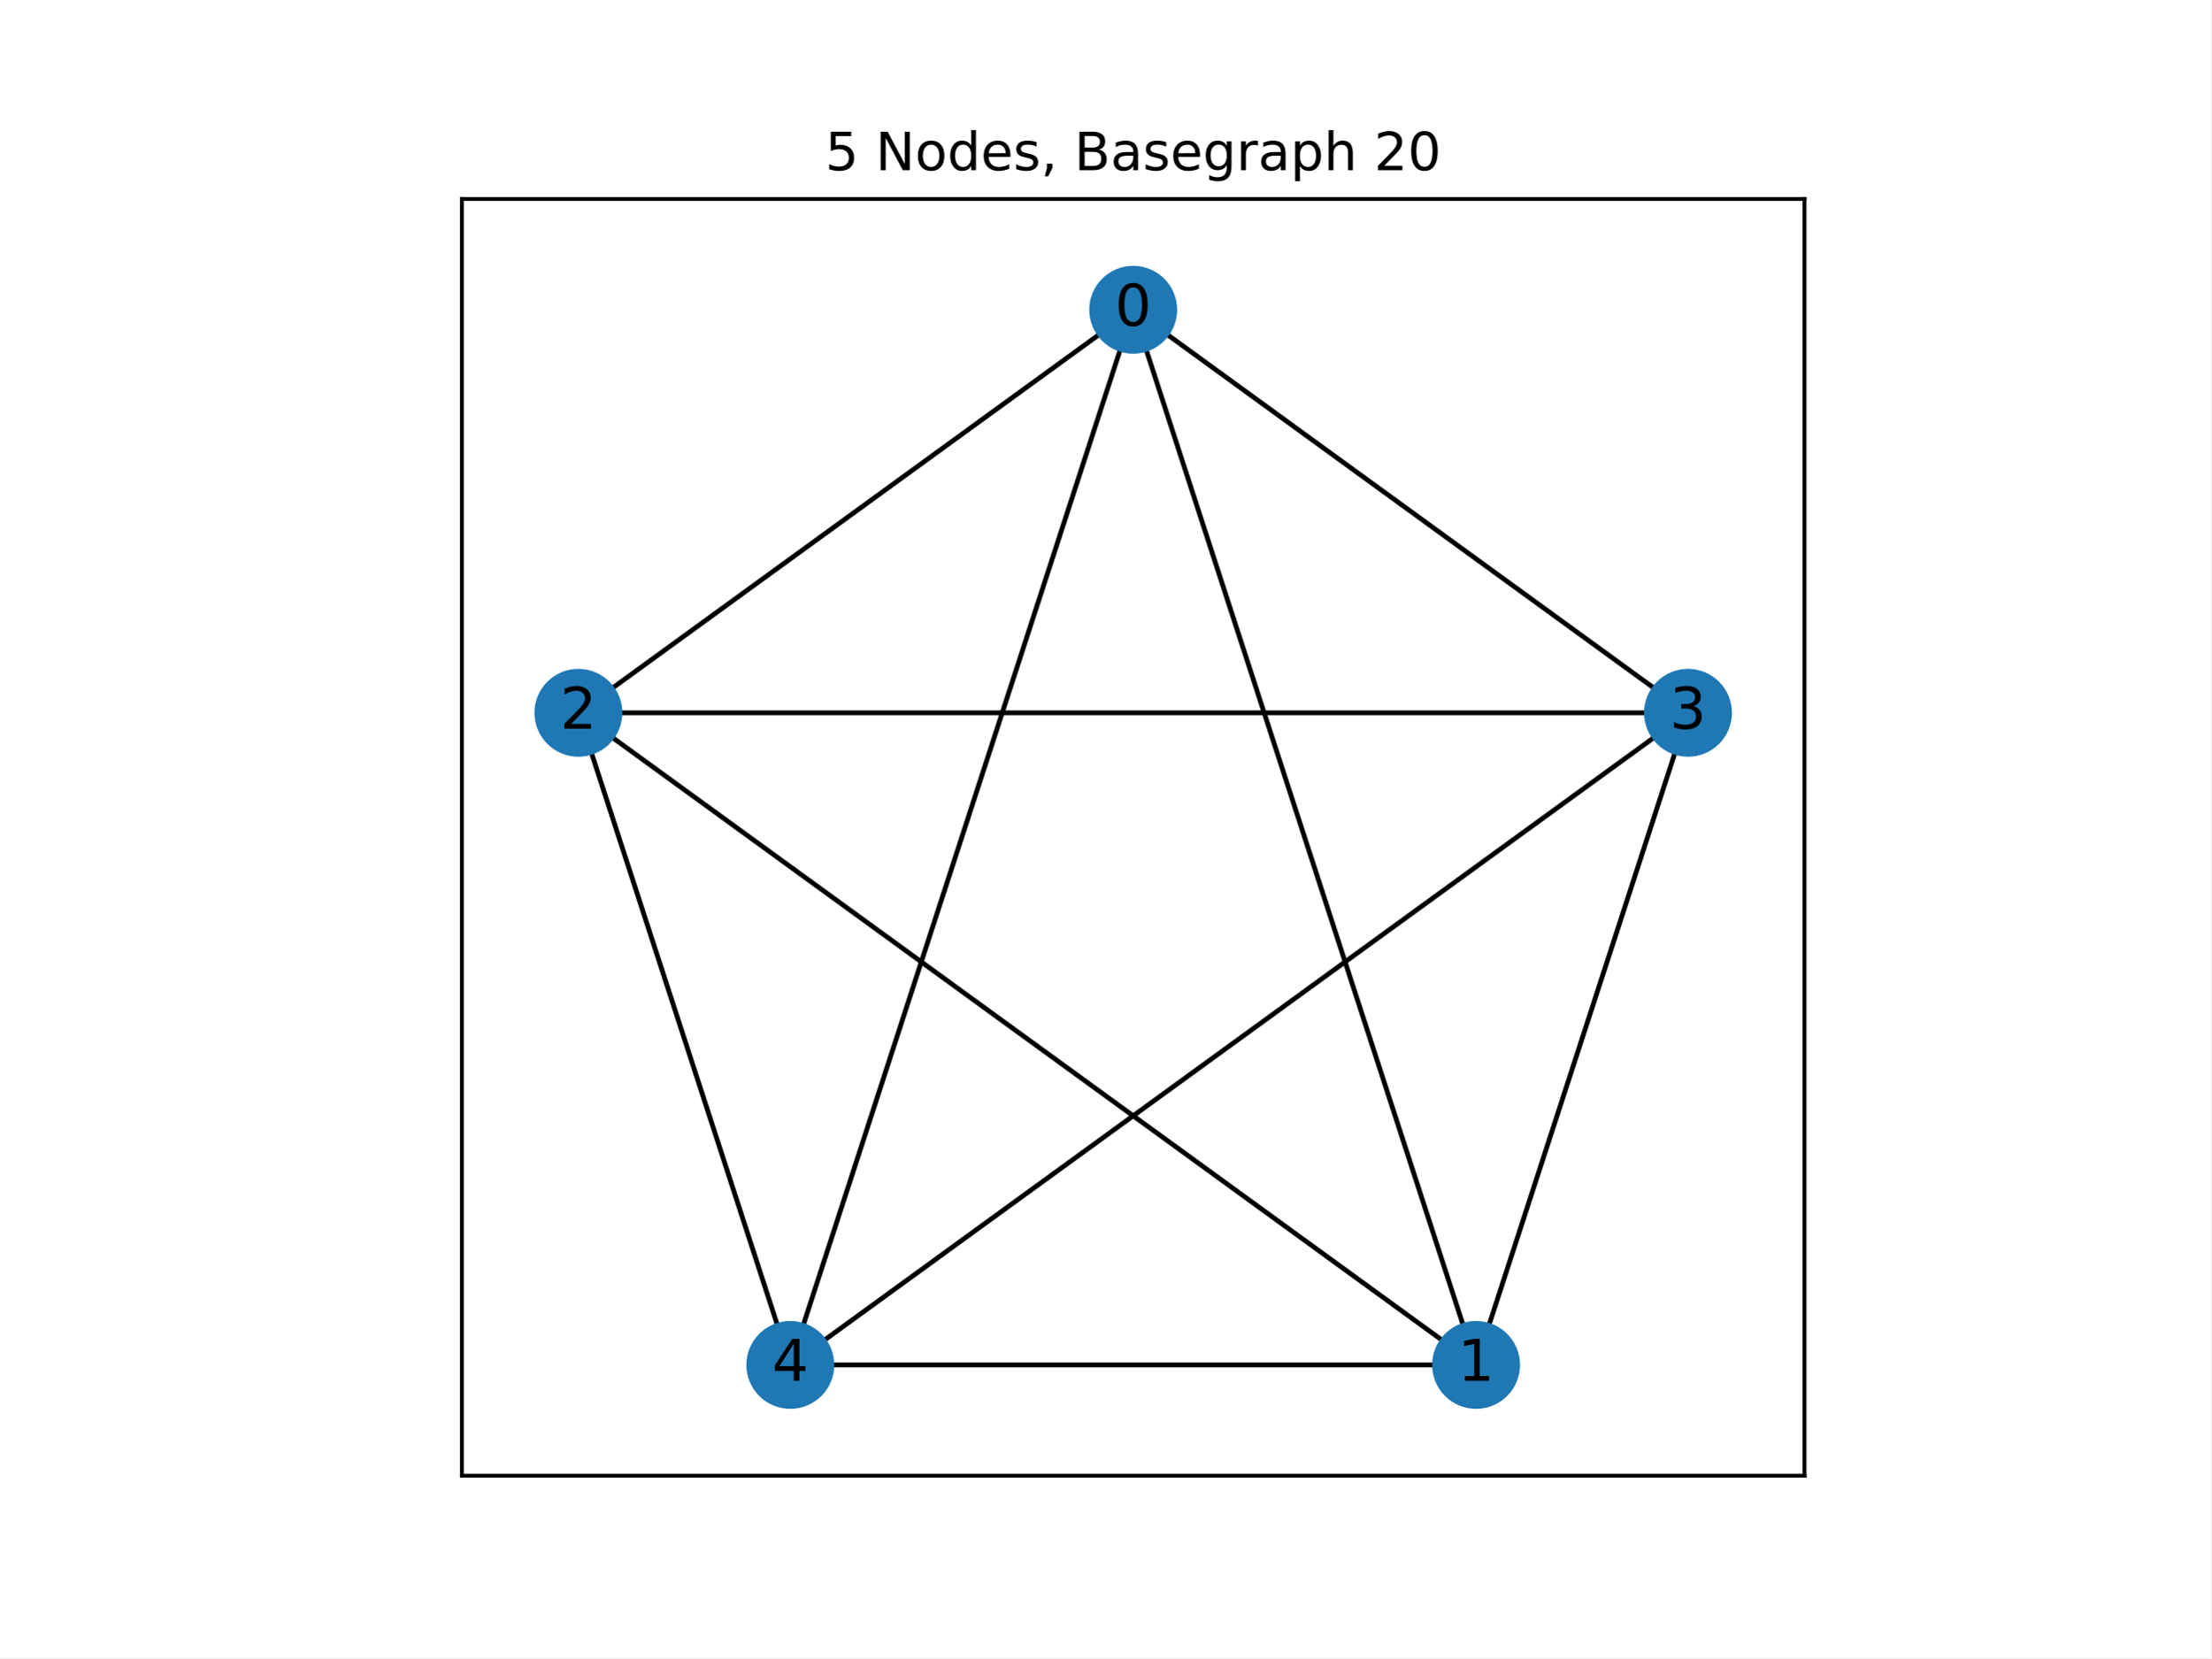
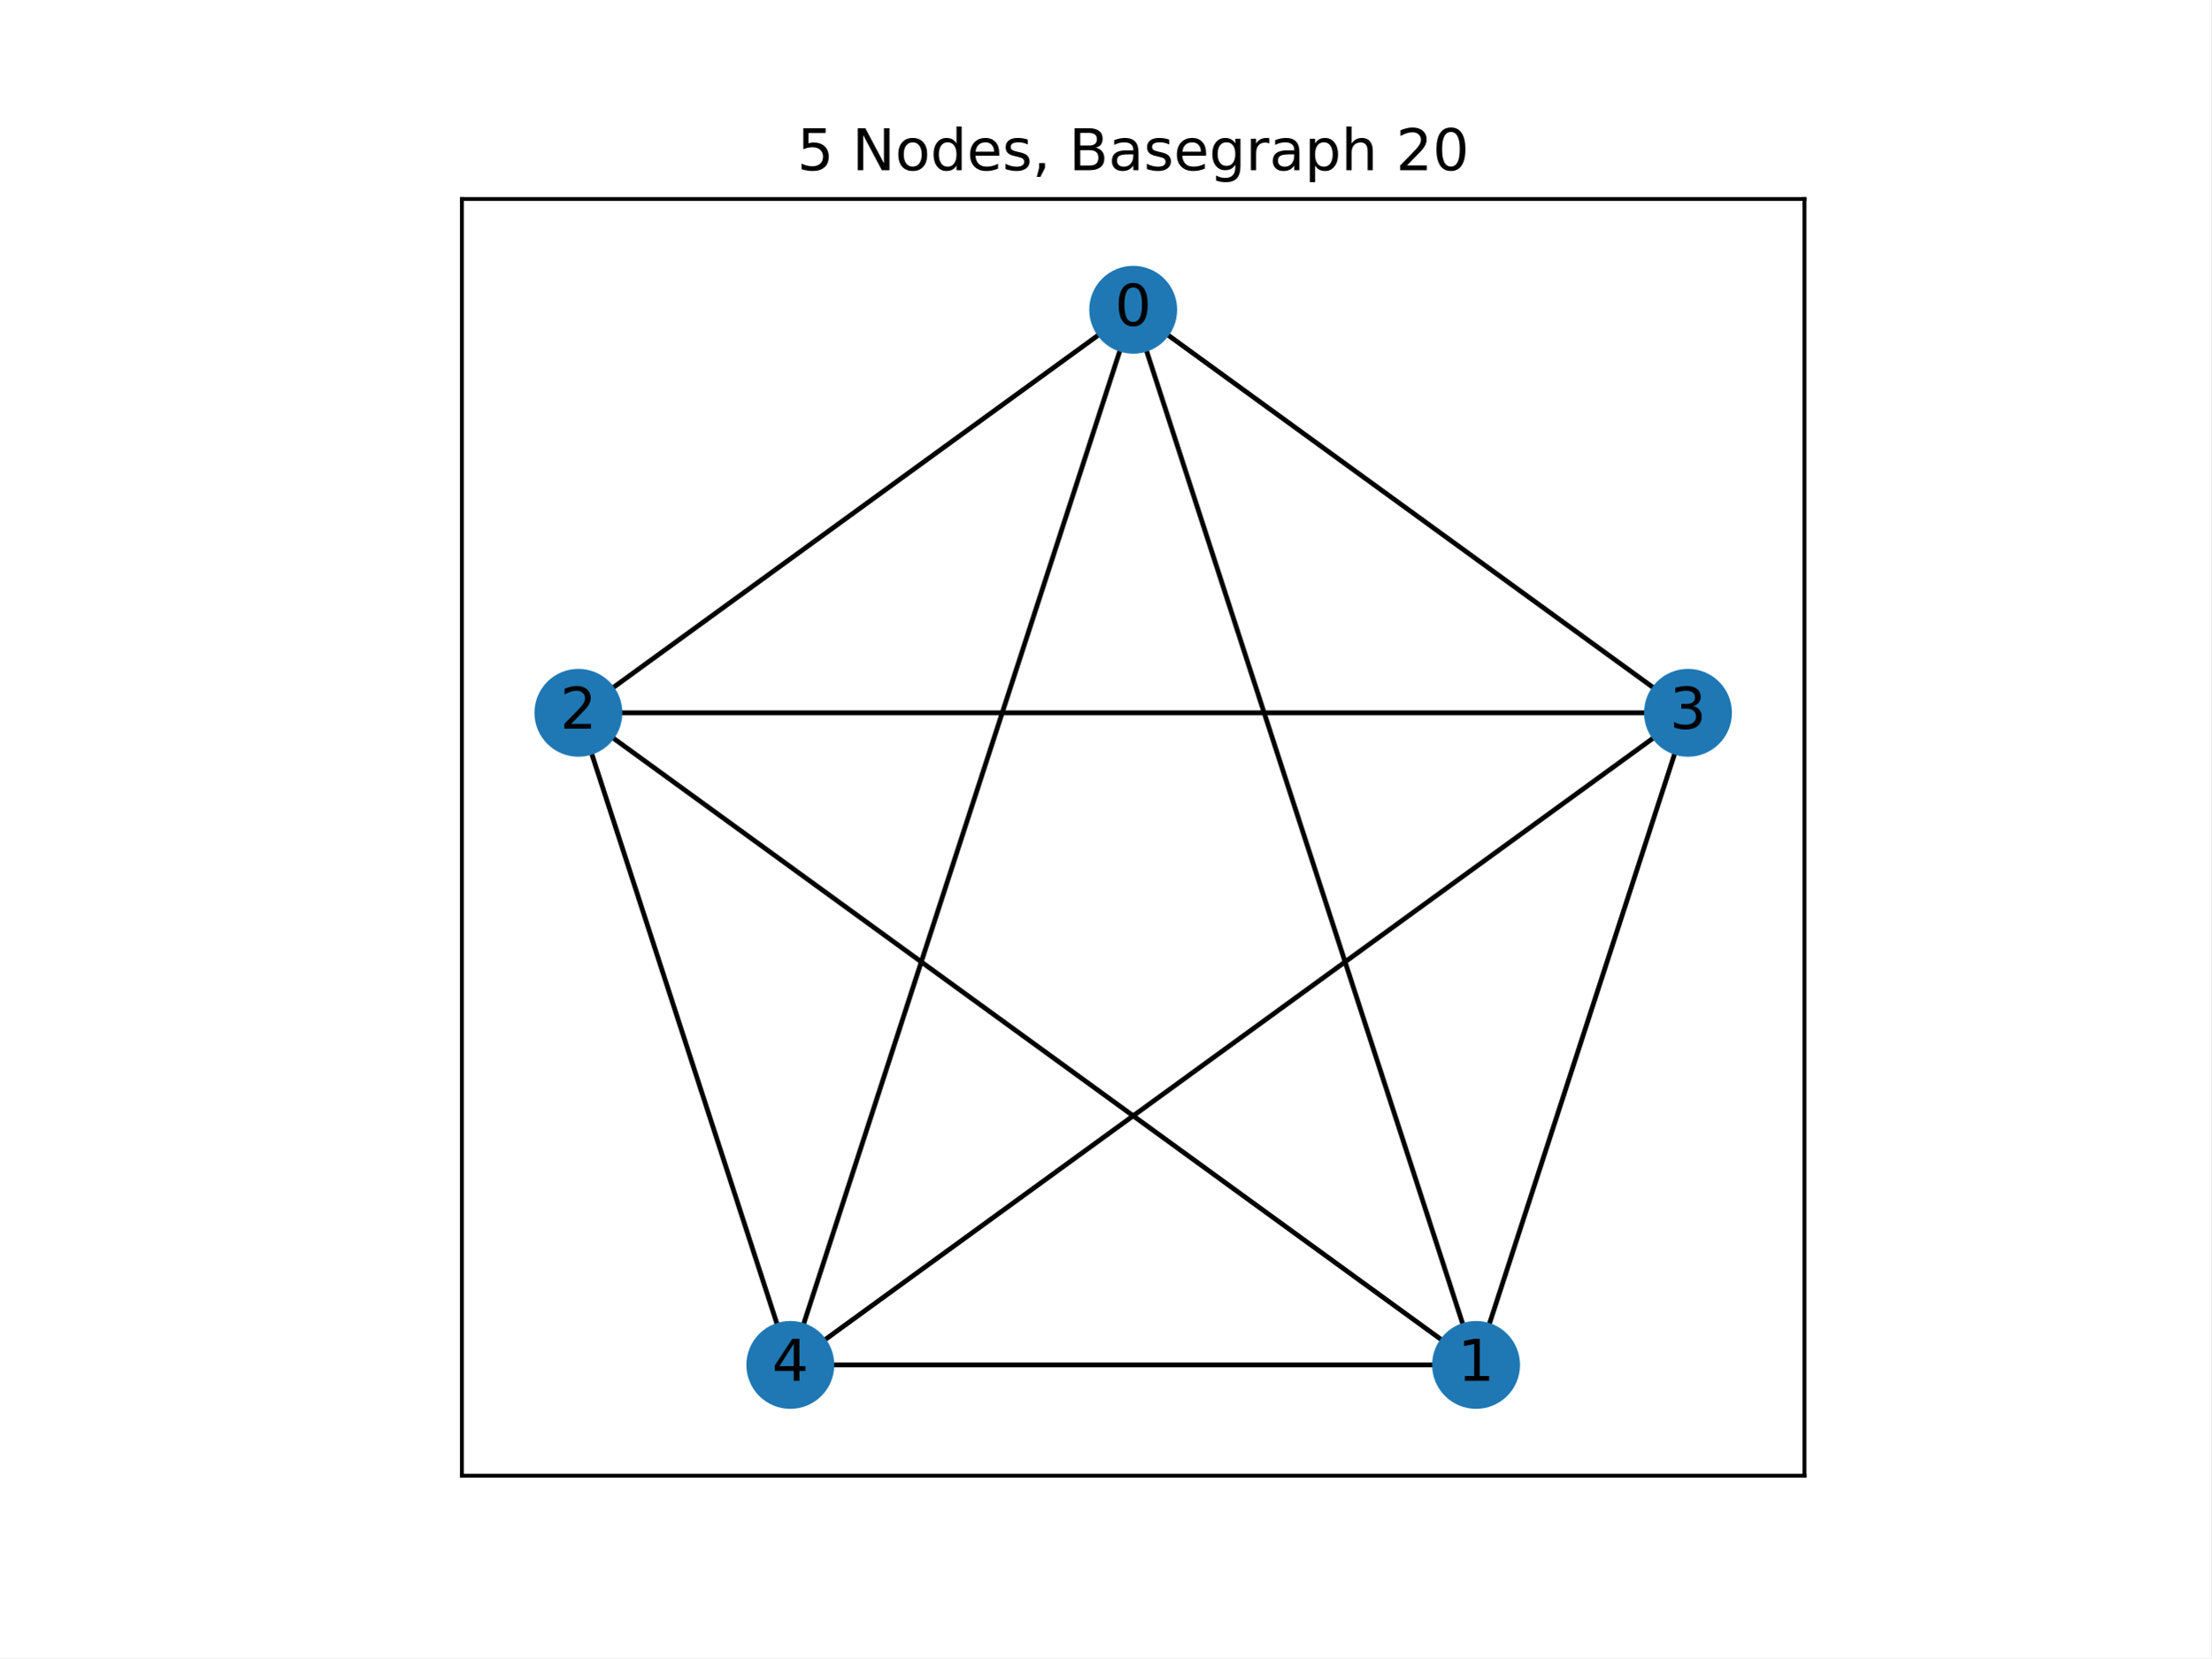
<svg xmlns="http://www.w3.org/2000/svg" xmlns:xlink="http://www.w3.org/1999/xlink" width="460.8pt" height="345.6pt" viewBox="0 0 460.8 345.6" version="1.1">
  <defs>
    <style type="text/css">*{stroke-linejoin: round; stroke-linecap: butt}</style>
  </defs>
  <g id="figure_1">
    <g id="patch_1">
      <path d="M 0 345.6  L 460.8 345.6  L 460.8 0  L 0 0  z " style="fill: #ffffff" />
    </g>
    <g id="axes_1">
      <g id="patch_2">
        <path d="M 96.257 307.584  L 376.063 307.584  L 376.063 41.472  L 96.257 41.472  z " style="fill: #ffffff" />
      </g>
      <g id="LineCollection_1">
-         <path d="M 236.16 64.564  L 307.619 284.492  " clip-path="url(#pde74abbff6)" style="fill: none; stroke: #000000" />
-         <path d="M 236.16 64.564  L 120.537 148.569  " clip-path="url(#pde74abbff6)" style="fill: none; stroke: #000000" />
-         <path d="M 236.16 64.564  L 351.783 148.569  " clip-path="url(#pde74abbff6)" style="fill: none; stroke: #000000" />
-         <path d="M 236.16 64.564  L 164.701 284.492  " clip-path="url(#pde74abbff6)" style="fill: none; stroke: #000000" />
-         <path d="M 307.619 284.492  L 120.537 148.569  " clip-path="url(#pde74abbff6)" style="fill: none; stroke: #000000" />
-         <path d="M 307.619 284.492  L 351.783 148.569  " clip-path="url(#pde74abbff6)" style="fill: none; stroke: #000000" />
-         <path d="M 307.619 284.492  L 164.701 284.492  " clip-path="url(#pde74abbff6)" style="fill: none; stroke: #000000" />
-         <path d="M 120.537 148.569  L 351.783 148.569  " clip-path="url(#pde74abbff6)" style="fill: none; stroke: #000000" />
-         <path d="M 120.537 148.569  L 164.701 284.492  " clip-path="url(#pde74abbff6)" style="fill: none; stroke: #000000" />
-         <path d="M 351.783 148.569  L 164.701 284.492  " clip-path="url(#pde74abbff6)" style="fill: none; stroke: #000000" />
+         <path d="M 236.16 64.564  L 307.619 284.492  " clip-path="url(#p1880f30d5d)" style="fill: none; stroke: #000000" />
+         <path d="M 236.16 64.564  L 120.537 148.569  " clip-path="url(#p1880f30d5d)" style="fill: none; stroke: #000000" />
+         <path d="M 236.16 64.564  L 351.783 148.569  " clip-path="url(#p1880f30d5d)" style="fill: none; stroke: #000000" />
+         <path d="M 236.16 64.564  L 164.701 284.492  " clip-path="url(#p1880f30d5d)" style="fill: none; stroke: #000000" />
+         <path d="M 307.619 284.492  L 120.537 148.569  " clip-path="url(#p1880f30d5d)" style="fill: none; stroke: #000000" />
+         <path d="M 307.619 284.492  L 351.783 148.569  " clip-path="url(#p1880f30d5d)" style="fill: none; stroke: #000000" />
+         <path d="M 307.619 284.492  L 164.701 284.492  " clip-path="url(#p1880f30d5d)" style="fill: none; stroke: #000000" />
+         <path d="M 120.537 148.569  L 351.783 148.569  " clip-path="url(#p1880f30d5d)" style="fill: none; stroke: #000000" />
+         <path d="M 120.537 148.569  L 164.701 284.492  " clip-path="url(#p1880f30d5d)" style="fill: none; stroke: #000000" />
+         <path d="M 351.783 148.569  L 164.701 284.492  " clip-path="url(#p1880f30d5d)" style="fill: none; stroke: #000000" />
      </g>
      <g id="matplotlib.axis_1">
        <g id="xtick_1" />
        <g id="xtick_2" />
        <g id="xtick_3" />
        <g id="xtick_4" />
        <g id="xtick_5" />
      </g>
      <g id="matplotlib.axis_2">
        <g id="ytick_1" />
        <g id="ytick_2" />
        <g id="ytick_3" />
        <g id="ytick_4" />
        <g id="ytick_5" />
        <g id="ytick_6" />
        <g id="ytick_7" />
        <g id="ytick_8" />
      </g>
      <g id="PathCollection_1">
        <defs>
-           <path id="m513fa5f7dd" d="M 0 8.66  C 2.297 8.66 4.5 7.748 6.124 6.124  C 7.748 4.5 8.66 2.297 8.66 0  C 8.66 -2.297 7.748 -4.5 6.124 -6.124  C 4.5 -7.748 2.297 -8.66 0 -8.66  C -2.297 -8.66 -4.5 -7.748 -6.124 -6.124  C -7.748 -4.5 -8.66 -2.297 -8.66 0  C -8.66 2.297 -7.748 4.5 -6.124 6.124  C -4.5 7.748 -2.297 8.66 0 8.66  z " style="stroke: #1f78b4" />
+           <path id="m9b9c834f02" d="M 0 8.66  C 2.297 8.66 4.5 7.748 6.124 6.124  C 7.748 4.5 8.66 2.297 8.66 0  C 8.66 -2.297 7.748 -4.5 6.124 -6.124  C 4.5 -7.748 2.297 -8.66 0 -8.66  C -2.297 -8.66 -4.5 -7.748 -6.124 -6.124  C -7.748 -4.5 -8.66 -2.297 -8.66 0  C -8.66 2.297 -7.748 4.5 -6.124 6.124  C -4.5 7.748 -2.297 8.66 0 8.66  z " style="stroke: #1f78b4" />
        </defs>
-         <g clip-path="url(#pde74abbff6)">
-           <use xlink:href="#m513fa5f7dd" x="236.16" y="64.564" style="fill: #1f78b4; stroke: #1f78b4" />
-           <use xlink:href="#m513fa5f7dd" x="307.619" y="284.492" style="fill: #1f78b4; stroke: #1f78b4" />
-           <use xlink:href="#m513fa5f7dd" x="120.537" y="148.569" style="fill: #1f78b4; stroke: #1f78b4" />
-           <use xlink:href="#m513fa5f7dd" x="351.783" y="148.569" style="fill: #1f78b4; stroke: #1f78b4" />
-           <use xlink:href="#m513fa5f7dd" x="164.701" y="284.492" style="fill: #1f78b4; stroke: #1f78b4" />
+         <g clip-path="url(#p1880f30d5d)">
+           <use xlink:href="#m9b9c834f02" x="236.16" y="64.564" style="fill: #1f78b4; stroke: #1f78b4" />
+           <use xlink:href="#m9b9c834f02" x="307.619" y="284.492" style="fill: #1f78b4; stroke: #1f78b4" />
+           <use xlink:href="#m9b9c834f02" x="120.537" y="148.569" style="fill: #1f78b4; stroke: #1f78b4" />
+           <use xlink:href="#m9b9c834f02" x="351.783" y="148.569" style="fill: #1f78b4; stroke: #1f78b4" />
+           <use xlink:href="#m9b9c834f02" x="164.701" y="284.492" style="fill: #1f78b4; stroke: #1f78b4" />
        </g>
      </g>
      <g id="patch_3">
        <path d="M 96.257 307.584  L 96.257 41.472  " style="fill: none; stroke: #000000; stroke-width: 0.8; stroke-linejoin: miter; stroke-linecap: square" />
      </g>
      <g id="patch_4">
        <path d="M 376.063 307.584  L 376.063 41.472  " style="fill: none; stroke: #000000; stroke-width: 0.8; stroke-linejoin: miter; stroke-linecap: square" />
      </g>
      <g id="patch_5">
        <path d="M 96.257 307.584  L 376.063 307.584  " style="fill: none; stroke: #000000; stroke-width: 0.8; stroke-linejoin: miter; stroke-linecap: square" />
      </g>
      <g id="patch_6">
        <path d="M 96.257 41.472  L 376.063 41.472  " style="fill: none; stroke: #000000; stroke-width: 0.8; stroke-linejoin: miter; stroke-linecap: square" />
      </g>
      <g id="text_1">
-         <g clip-path="url(#pde74abbff6)">
+         <g clip-path="url(#p1880f30d5d)">
          <g transform="translate(232.3425 67.87561)scale(0.12 -0.12)">
            <defs>
              <path id="DejaVuSans-30" d="M 2034 4250  Q 1547 4250 1301 3770  Q 1056 3291 1056 2328  Q 1056 1369 1301 889  Q 1547 409 2034 409  Q 2525 409 2770 889  Q 3016 1369 3016 2328  Q 3016 3291 2770 3770  Q 2525 4250 2034 4250  z M 2034 4750  Q 2819 4750 3233 4129  Q 3647 3509 3647 2328  Q 3647 1150 3233 529  Q 2819 -91 2034 -91  Q 1250 -91 836 529  Q 422 1150 422 2328  Q 422 3509 836 4129  Q 1250 4750 2034 4750  z " transform="scale(0.015625)" />
            </defs>
            <use xlink:href="#DejaVuSans-30" />
          </g>
        </g>
      </g>
      <g id="text_2">
-         <g clip-path="url(#pde74abbff6)">
+         <g clip-path="url(#p1880f30d5d)">
          <g transform="translate(303.8012 287.8029)scale(0.12 -0.12)">
            <defs>
              <path id="DejaVuSans-31" d="M 794 531  L 1825 531  L 1825 4091  L 703 3866  L 703 4441  L 1819 4666  L 2450 4666  L 2450 531  L 3481 531  L 3481 0  L 794 0  L 794 531  z " transform="scale(0.015625)" />
            </defs>
            <use xlink:href="#DejaVuSans-31" />
          </g>
        </g>
      </g>
      <g id="text_3">
-         <g clip-path="url(#pde74abbff6)">
+         <g clip-path="url(#p1880f30d5d)">
          <g transform="translate(116.7199 151.8804)scale(0.12 -0.12)">
            <defs>
              <path id="DejaVuSans-32" d="M 1228 531  L 3431 531  L 3431 0  L 469 0  L 469 531  Q 828 903 1448 1529  Q 2069 2156 2228 2338  Q 2531 2678 2651 2914  Q 2772 3150 2772 3378  Q 2772 3750 2511 3984  Q 2250 4219 1831 4219  Q 1534 4219 1204 4116  Q 875 4013 500 3803  L 500 4441  Q 881 4594 1212 4672  Q 1544 4750 1819 4750  Q 2544 4750 2975 4387  Q 3406 4025 3406 3419  Q 3406 3131 3298 2873  Q 3191 2616 2906 2266  Q 2828 2175 2409 1742  Q 1991 1309 1228 531  z " transform="scale(0.015625)" />
            </defs>
            <use xlink:href="#DejaVuSans-32" />
          </g>
        </g>
      </g>
      <g id="text_4">
-         <g clip-path="url(#pde74abbff6)">
+         <g clip-path="url(#p1880f30d5d)">
          <g transform="translate(347.9651 151.8804)scale(0.12 -0.12)">
            <defs>
              <path id="DejaVuSans-33" d="M 2597 2516  Q 3050 2419 3304 2112  Q 3559 1806 3559 1356  Q 3559 666 3084 287  Q 2609 -91 1734 -91  Q 1441 -91 1130 -33  Q 819 25 488 141  L 488 750  Q 750 597 1062 519  Q 1375 441 1716 441  Q 2309 441 2620 675  Q 2931 909 2931 1356  Q 2931 1769 2642 2001  Q 2353 2234 1838 2234  L 1294 2234  L 1294 2753  L 1863 2753  Q 2328 2753 2575 2939  Q 2822 3125 2822 3475  Q 2822 3834 2567 4026  Q 2313 4219 1838 4219  Q 1578 4219 1281 4162  Q 984 4106 628 3988  L 628 4550  Q 988 4650 1302 4700  Q 1616 4750 1894 4750  Q 2613 4750 3031 4423  Q 3450 4097 3450 3541  Q 3450 3153 3228 2886  Q 3006 2619 2597 2516  z " transform="scale(0.015625)" />
            </defs>
            <use xlink:href="#DejaVuSans-33" />
          </g>
        </g>
      </g>
      <g id="text_5">
-         <g clip-path="url(#pde74abbff6)">
+         <g clip-path="url(#p1880f30d5d)">
          <g transform="translate(160.8838 287.8029)scale(0.12 -0.12)">
            <defs>
              <path id="DejaVuSans-34" d="M 2419 4116  L 825 1625  L 2419 1625  L 2419 4116  z M 2253 4666  L 3047 4666  L 3047 1625  L 3713 1625  L 3713 1100  L 3047 1100  L 3047 0  L 2419 0  L 2419 1100  L 313 1100  L 313 1709  L 2253 4666  z " transform="scale(0.015625)" />
            </defs>
            <use xlink:href="#DejaVuSans-34" />
          </g>
        </g>
      </g>
      <g id="text_6">
-         <g transform="translate(171.9552 35.472)scale(0.11 -0.11)">
+         <g transform="translate(166.1184 35.472)scale(0.12 -0.12)">
          <defs>
            <path id="DejaVuSans-35" d="M 691 4666  L 3169 4666  L 3169 4134  L 1269 4134  L 1269 2991  Q 1406 3038 1543 3061  Q 1681 3084 1819 3084  Q 2600 3084 3056 2656  Q 3513 2228 3513 1497  Q 3513 744 3044 326  Q 2575 -91 1722 -91  Q 1428 -91 1123 -41  Q 819 9 494 109  L 494 744  Q 775 591 1075 516  Q 1375 441 1709 441  Q 2250 441 2565 725  Q 2881 1009 2881 1497  Q 2881 1984 2565 2268  Q 2250 2553 1709 2553  Q 1456 2553 1204 2497  Q 953 2441 691 2322  L 691 4666  z " transform="scale(0.015625)" />
            <path id="DejaVuSans-20" transform="scale(0.015625)" />
            <path id="DejaVuSans-4e" d="M 628 4666  L 1478 4666  L 3547 763  L 3547 4666  L 4159 4666  L 4159 0  L 3309 0  L 1241 3903  L 1241 0  L 628 0  L 628 4666  z " transform="scale(0.015625)" />
            <path id="DejaVuSans-6f" d="M 1959 3097  Q 1497 3097 1228 2736  Q 959 2375 959 1747  Q 959 1119 1226 758  Q 1494 397 1959 397  Q 2419 397 2687 759  Q 2956 1122 2956 1747  Q 2956 2369 2687 2733  Q 2419 3097 1959 3097  z M 1959 3584  Q 2709 3584 3137 3096  Q 3566 2609 3566 1747  Q 3566 888 3137 398  Q 2709 -91 1959 -91  Q 1206 -91 779 398  Q 353 888 353 1747  Q 353 2609 779 3096  Q 1206 3584 1959 3584  z " transform="scale(0.015625)" />
            <path id="DejaVuSans-64" d="M 2906 2969  L 2906 4863  L 3481 4863  L 3481 0  L 2906 0  L 2906 525  Q 2725 213 2448 61  Q 2172 -91 1784 -91  Q 1150 -91 751 415  Q 353 922 353 1747  Q 353 2572 751 3078  Q 1150 3584 1784 3584  Q 2172 3584 2448 3432  Q 2725 3281 2906 2969  z M 947 1747  Q 947 1113 1208 752  Q 1469 391 1925 391  Q 2381 391 2643 752  Q 2906 1113 2906 1747  Q 2906 2381 2643 2742  Q 2381 3103 1925 3103  Q 1469 3103 1208 2742  Q 947 2381 947 1747  z " transform="scale(0.015625)" />
            <path id="DejaVuSans-65" d="M 3597 1894  L 3597 1613  L 953 1613  Q 991 1019 1311 708  Q 1631 397 2203 397  Q 2534 397 2845 478  Q 3156 559 3463 722  L 3463 178  Q 3153 47 2828 -22  Q 2503 -91 2169 -91  Q 1331 -91 842 396  Q 353 884 353 1716  Q 353 2575 817 3079  Q 1281 3584 2069 3584  Q 2775 3584 3186 3129  Q 3597 2675 3597 1894  z M 3022 2063  Q 3016 2534 2758 2815  Q 2500 3097 2075 3097  Q 1594 3097 1305 2825  Q 1016 2553 972 2059  L 3022 2063  z " transform="scale(0.015625)" />
            <path id="DejaVuSans-73" d="M 2834 3397  L 2834 2853  Q 2591 2978 2328 3040  Q 2066 3103 1784 3103  Q 1356 3103 1142 2972  Q 928 2841 928 2578  Q 928 2378 1081 2264  Q 1234 2150 1697 2047  L 1894 2003  Q 2506 1872 2764 1633  Q 3022 1394 3022 966  Q 3022 478 2636 193  Q 2250 -91 1575 -91  Q 1294 -91 989 -36  Q 684 19 347 128  L 347 722  Q 666 556 975 473  Q 1284 391 1588 391  Q 1994 391 2212 530  Q 2431 669 2431 922  Q 2431 1156 2273 1281  Q 2116 1406 1581 1522  L 1381 1569  Q 847 1681 609 1914  Q 372 2147 372 2553  Q 372 3047 722 3315  Q 1072 3584 1716 3584  Q 2034 3584 2315 3537  Q 2597 3491 2834 3397  z " transform="scale(0.015625)" />
            <path id="DejaVuSans-2c" d="M 750 794  L 1409 794  L 1409 256  L 897 -744  L 494 -744  L 750 256  L 750 794  z " transform="scale(0.015625)" />
            <path id="DejaVuSans-42" d="M 1259 2228  L 1259 519  L 2272 519  Q 2781 519 3026 730  Q 3272 941 3272 1375  Q 3272 1813 3026 2020  Q 2781 2228 2272 2228  L 1259 2228  z M 1259 4147  L 1259 2741  L 2194 2741  Q 2656 2741 2882 2914  Q 3109 3088 3109 3444  Q 3109 3797 2882 3972  Q 2656 4147 2194 4147  L 1259 4147  z M 628 4666  L 2241 4666  Q 2963 4666 3353 4366  Q 3744 4066 3744 3513  Q 3744 3084 3544 2831  Q 3344 2578 2956 2516  Q 3422 2416 3680 2098  Q 3938 1781 3938 1306  Q 3938 681 3513 340  Q 3088 0 2303 0  L 628 0  L 628 4666  z " transform="scale(0.015625)" />
            <path id="DejaVuSans-61" d="M 2194 1759  Q 1497 1759 1228 1600  Q 959 1441 959 1056  Q 959 750 1161 570  Q 1363 391 1709 391  Q 2188 391 2477 730  Q 2766 1069 2766 1631  L 2766 1759  L 2194 1759  z M 3341 1997  L 3341 0  L 2766 0  L 2766 531  Q 2569 213 2275 61  Q 1981 -91 1556 -91  Q 1019 -91 701 211  Q 384 513 384 1019  Q 384 1609 779 1909  Q 1175 2209 1959 2209  L 2766 2209  L 2766 2266  Q 2766 2663 2505 2880  Q 2244 3097 1772 3097  Q 1472 3097 1187 3025  Q 903 2953 641 2809  L 641 3341  Q 956 3463 1253 3523  Q 1550 3584 1831 3584  Q 2591 3584 2966 3190  Q 3341 2797 3341 1997  z " transform="scale(0.015625)" />
            <path id="DejaVuSans-67" d="M 2906 1791  Q 2906 2416 2648 2759  Q 2391 3103 1925 3103  Q 1463 3103 1205 2759  Q 947 2416 947 1791  Q 947 1169 1205 825  Q 1463 481 1925 481  Q 2391 481 2648 825  Q 2906 1169 2906 1791  z M 3481 434  Q 3481 -459 3084 -895  Q 2688 -1331 1869 -1331  Q 1566 -1331 1297 -1286  Q 1028 -1241 775 -1147  L 775 -588  Q 1028 -725 1275 -790  Q 1522 -856 1778 -856  Q 2344 -856 2625 -561  Q 2906 -266 2906 331  L 2906 616  Q 2728 306 2450 153  Q 2172 0 1784 0  Q 1141 0 747 490  Q 353 981 353 1791  Q 353 2603 747 3093  Q 1141 3584 1784 3584  Q 2172 3584 2450 3431  Q 2728 3278 2906 2969  L 2906 3500  L 3481 3500  L 3481 434  z " transform="scale(0.015625)" />
            <path id="DejaVuSans-72" d="M 2631 2963  Q 2534 3019 2420 3045  Q 2306 3072 2169 3072  Q 1681 3072 1420 2755  Q 1159 2438 1159 1844  L 1159 0  L 581 0  L 581 3500  L 1159 3500  L 1159 2956  Q 1341 3275 1631 3429  Q 1922 3584 2338 3584  Q 2397 3584 2469 3576  Q 2541 3569 2628 3553  L 2631 2963  z " transform="scale(0.015625)" />
            <path id="DejaVuSans-70" d="M 1159 525  L 1159 -1331  L 581 -1331  L 581 3500  L 1159 3500  L 1159 2969  Q 1341 3281 1617 3432  Q 1894 3584 2278 3584  Q 2916 3584 3314 3078  Q 3713 2572 3713 1747  Q 3713 922 3314 415  Q 2916 -91 2278 -91  Q 1894 -91 1617 61  Q 1341 213 1159 525  z M 3116 1747  Q 3116 2381 2855 2742  Q 2594 3103 2138 3103  Q 1681 3103 1420 2742  Q 1159 2381 1159 1747  Q 1159 1113 1420 752  Q 1681 391 2138 391  Q 2594 391 2855 752  Q 3116 1113 3116 1747  z " transform="scale(0.015625)" />
            <path id="DejaVuSans-68" d="M 3513 2113  L 3513 0  L 2938 0  L 2938 2094  Q 2938 2591 2744 2837  Q 2550 3084 2163 3084  Q 1697 3084 1428 2787  Q 1159 2491 1159 1978  L 1159 0  L 581 0  L 581 4863  L 1159 4863  L 1159 2956  Q 1366 3272 1645 3428  Q 1925 3584 2291 3584  Q 2894 3584 3203 3211  Q 3513 2838 3513 2113  z " transform="scale(0.015625)" />
          </defs>
          <use xlink:href="#DejaVuSans-35" />
          <use xlink:href="#DejaVuSans-20" x="63.623" />
          <use xlink:href="#DejaVuSans-4e" x="95.41" />
          <use xlink:href="#DejaVuSans-6f" x="170.215" />
          <use xlink:href="#DejaVuSans-64" x="231.396" />
          <use xlink:href="#DejaVuSans-65" x="294.873" />
          <use xlink:href="#DejaVuSans-73" x="356.396" />
          <use xlink:href="#DejaVuSans-2c" x="408.496" />
          <use xlink:href="#DejaVuSans-20" x="440.283" />
          <use xlink:href="#DejaVuSans-42" x="472.07" />
          <use xlink:href="#DejaVuSans-61" x="540.674" />
          <use xlink:href="#DejaVuSans-73" x="601.953" />
          <use xlink:href="#DejaVuSans-65" x="654.053" />
          <use xlink:href="#DejaVuSans-67" x="715.576" />
          <use xlink:href="#DejaVuSans-72" x="779.053" />
          <use xlink:href="#DejaVuSans-61" x="820.166" />
          <use xlink:href="#DejaVuSans-70" x="881.445" />
          <use xlink:href="#DejaVuSans-68" x="944.922" />
          <use xlink:href="#DejaVuSans-20" x="1008.301" />
          <use xlink:href="#DejaVuSans-32" x="1040.088" />
          <use xlink:href="#DejaVuSans-30" x="1103.711" />
        </g>
      </g>
    </g>
  </g>
  <defs>
-     <clipPath id="pde74abbff6">
+     <clipPath id="p1880f30d5d">
      <rect x="96.257" y="41.472" width="279.807" height="266.112" />
    </clipPath>
  </defs>
</svg>
